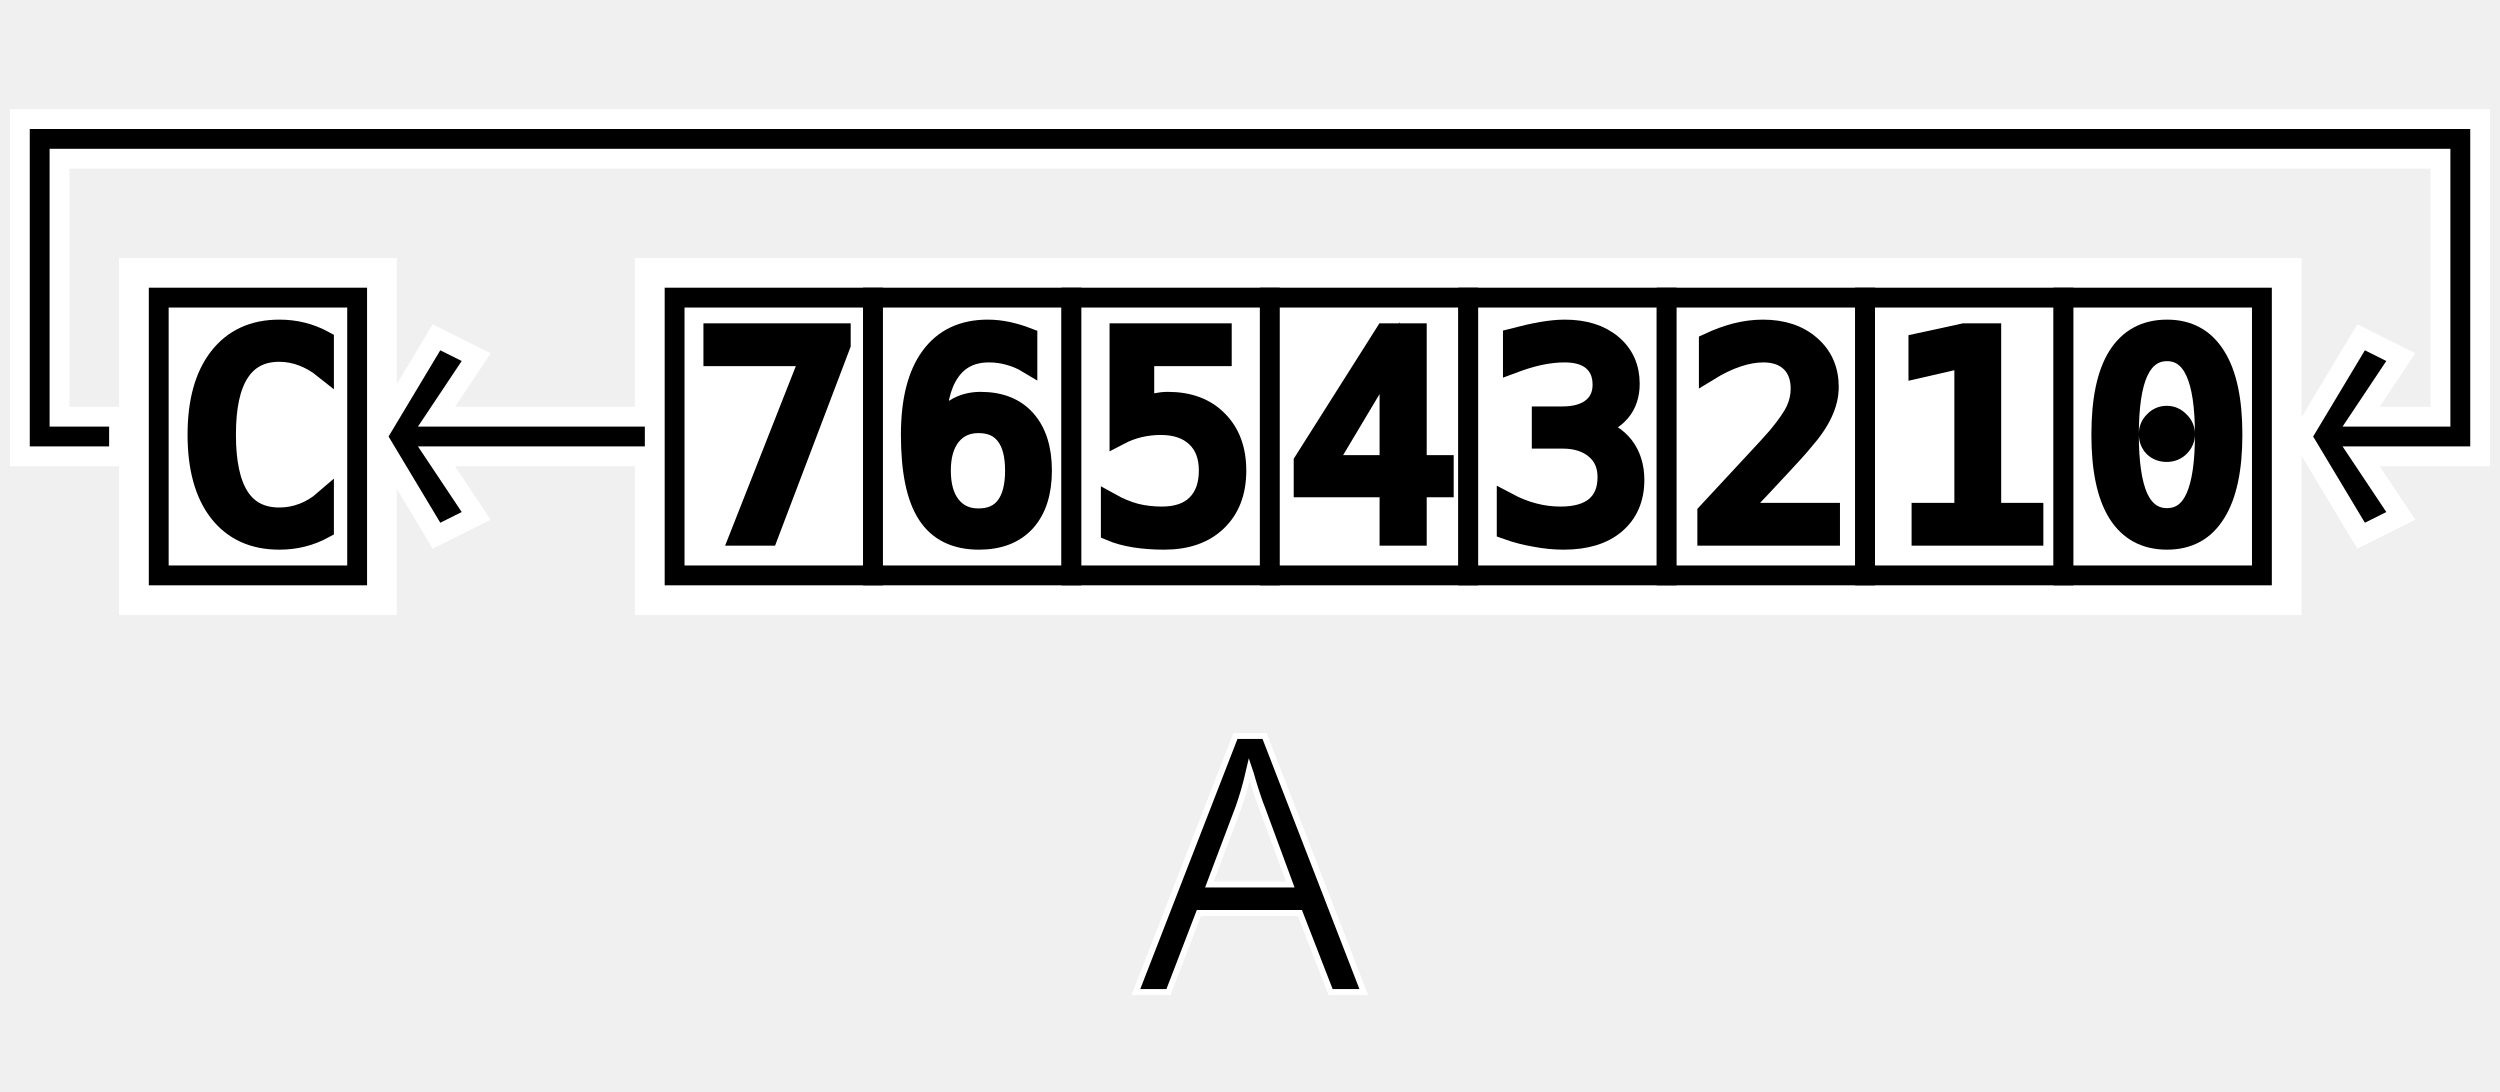
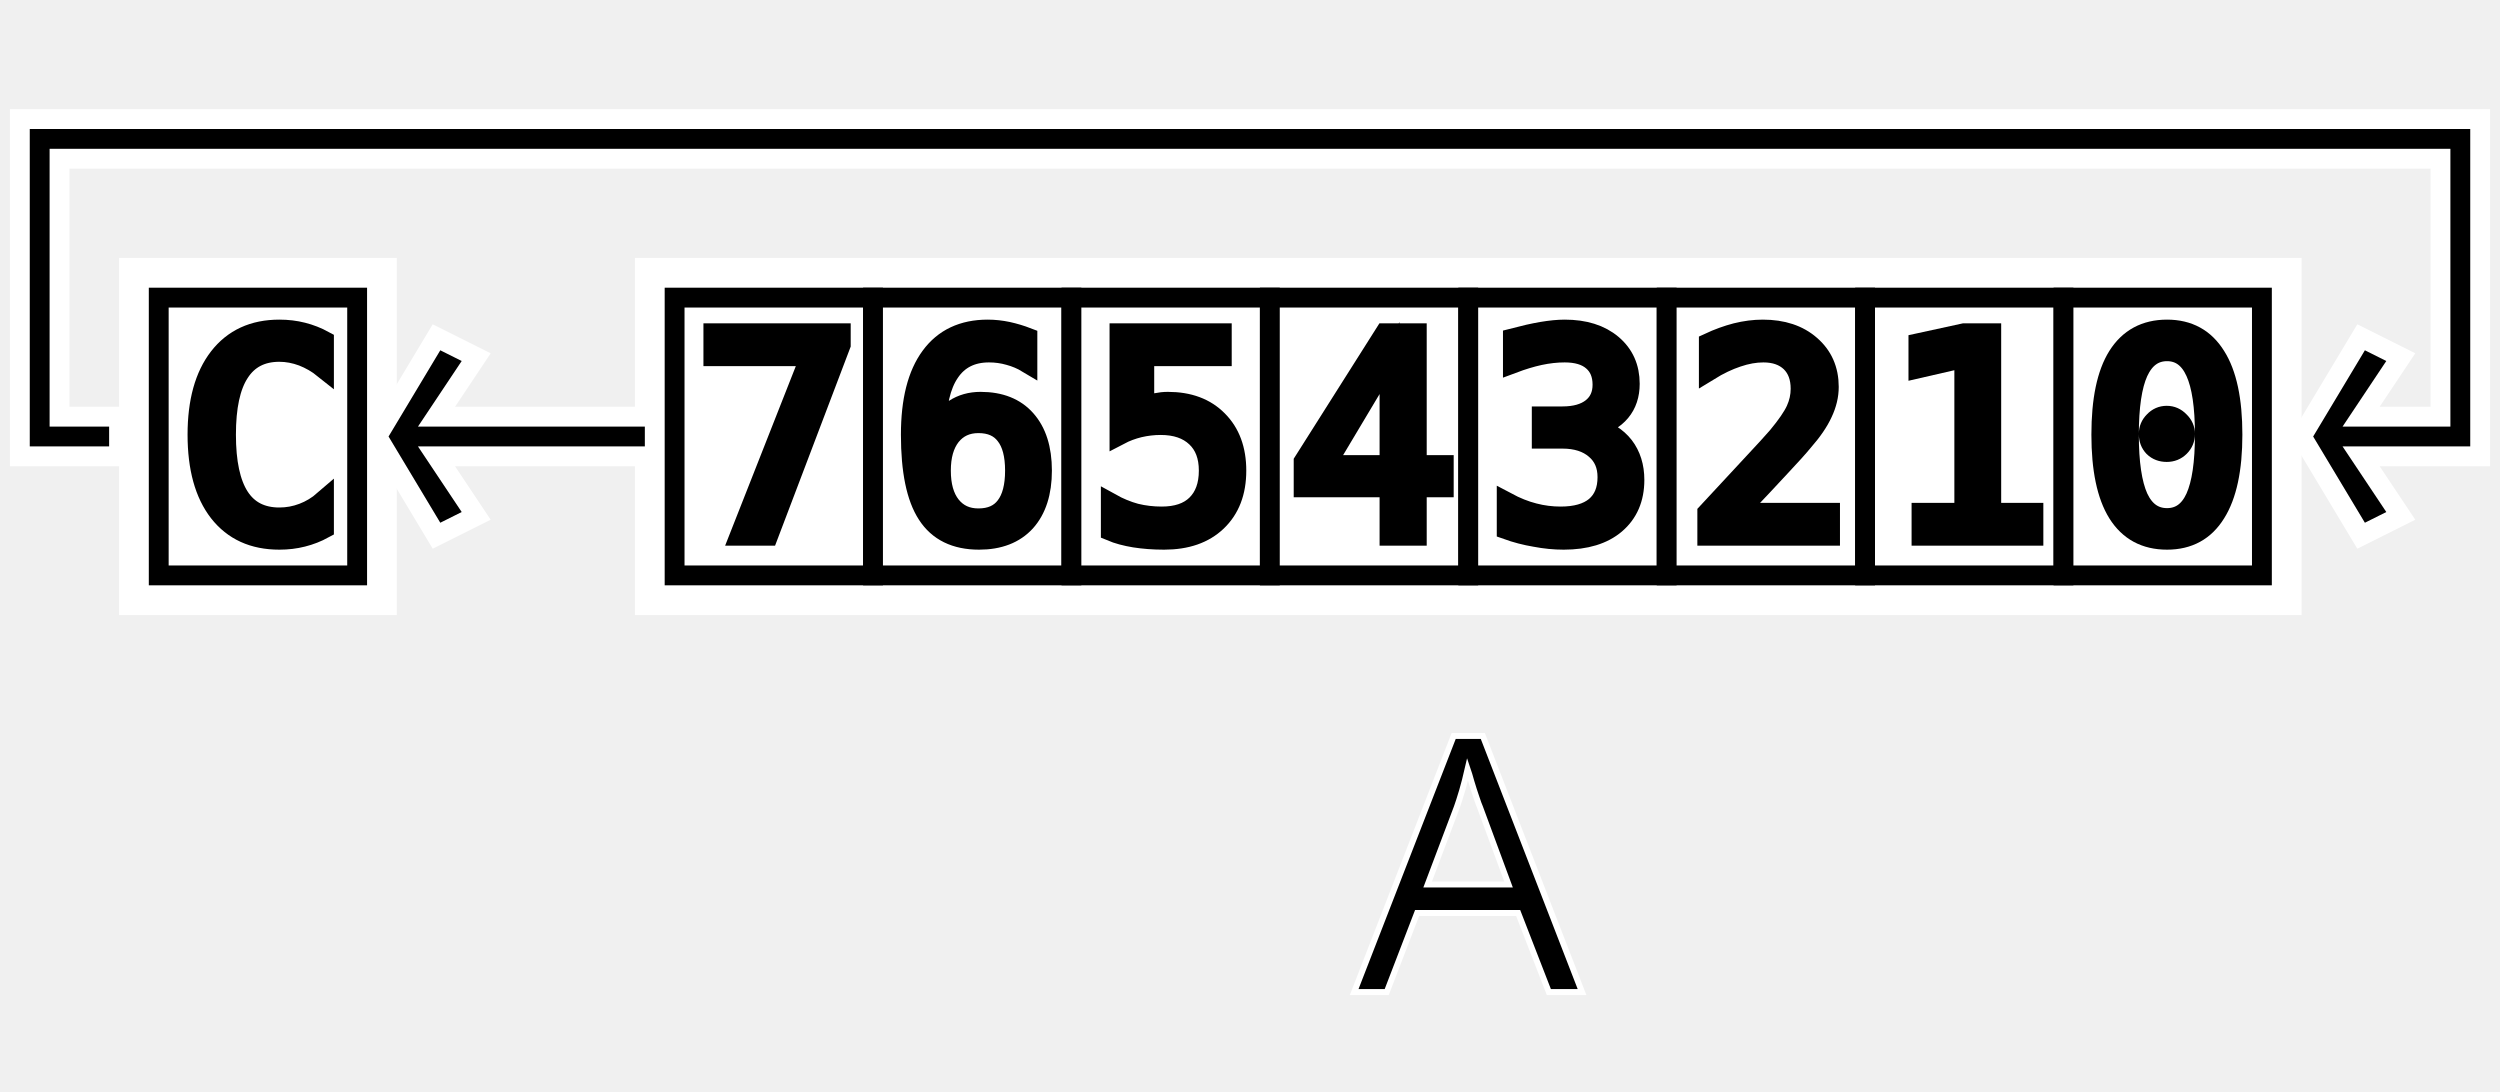
<svg xmlns="http://www.w3.org/2000/svg" width="126" height="55">
  <svg width="126" height="44">
    <g fill="white" stroke-width="0">
      <rect x="6" y="13" width="14" height="18" />
      <rect x="32" y="13" width="84" height="18" />
    </g>
    <g stroke="white" fill="black" stroke-width="1">
      <path d="M 33 21l -11 0l 2 -3l -2 -1l -3 5l 3 5l 2 -1l -2 -3l 11 0l 0 -2.5" />
      <path d="M 6 21l -3 0l 0 -13l 120 0l 0 13l -4 0l 2 -3l -2 -1l -3 5l 3 5l 2 -1l -2 -3l 6 0l 0 -17l -124 0l 0 17l 5 0l 0 -2.5" />
    </g>
    <g stroke="black" fill="white" stroke-width="1">
      <rect x="8" y="15" width="10" height="14" />
      <rect x="34" y="15" width="10" height="14" />
      <rect x="44" y="15" width="10" height="14" />
      <rect x="54" y="15" width="10" height="14" />
      <rect x="64" y="15" width="10" height="14" />
      <rect x="74" y="15" width="10" height="14" />
      <rect x="84" y="15" width="10" height="14" />
      <rect x="94" y="15" width="10" height="14" />
      <rect x="104" y="15" width="10" height="14" />
    </g>
    <g stroke="black" fill="black" font-size="14" font-family="Consolas" alignment-baseline="text-top">
      <text x="9" y="27">C</text>
      <text x="35" y="27">7</text>
      <text x="45" y="27">6</text>
      <text x="55" y="27">5</text>
      <text x="65" y="27">4</text>
      <text x="75" y="27">3</text>
      <text x="85" y="27">2</text>
      <text x="95" y="27">1</text>
      <text x="105" y="27">0</text>
    </g>
  </svg>
-   <text x="50%" y="50" stroke="white" fill="black" stroke-width="0.3" font-size="18" font-family="sans-serif" text-anchor="middle" alignment-baseline="text-top">A</text>
+   <text x="74" y="50" stroke="white" fill="black" stroke-width="0.3" font-size="18" font-family="sans-serif" text-anchor="middle" alignment-baseline="text-top">A</text>
</svg>
